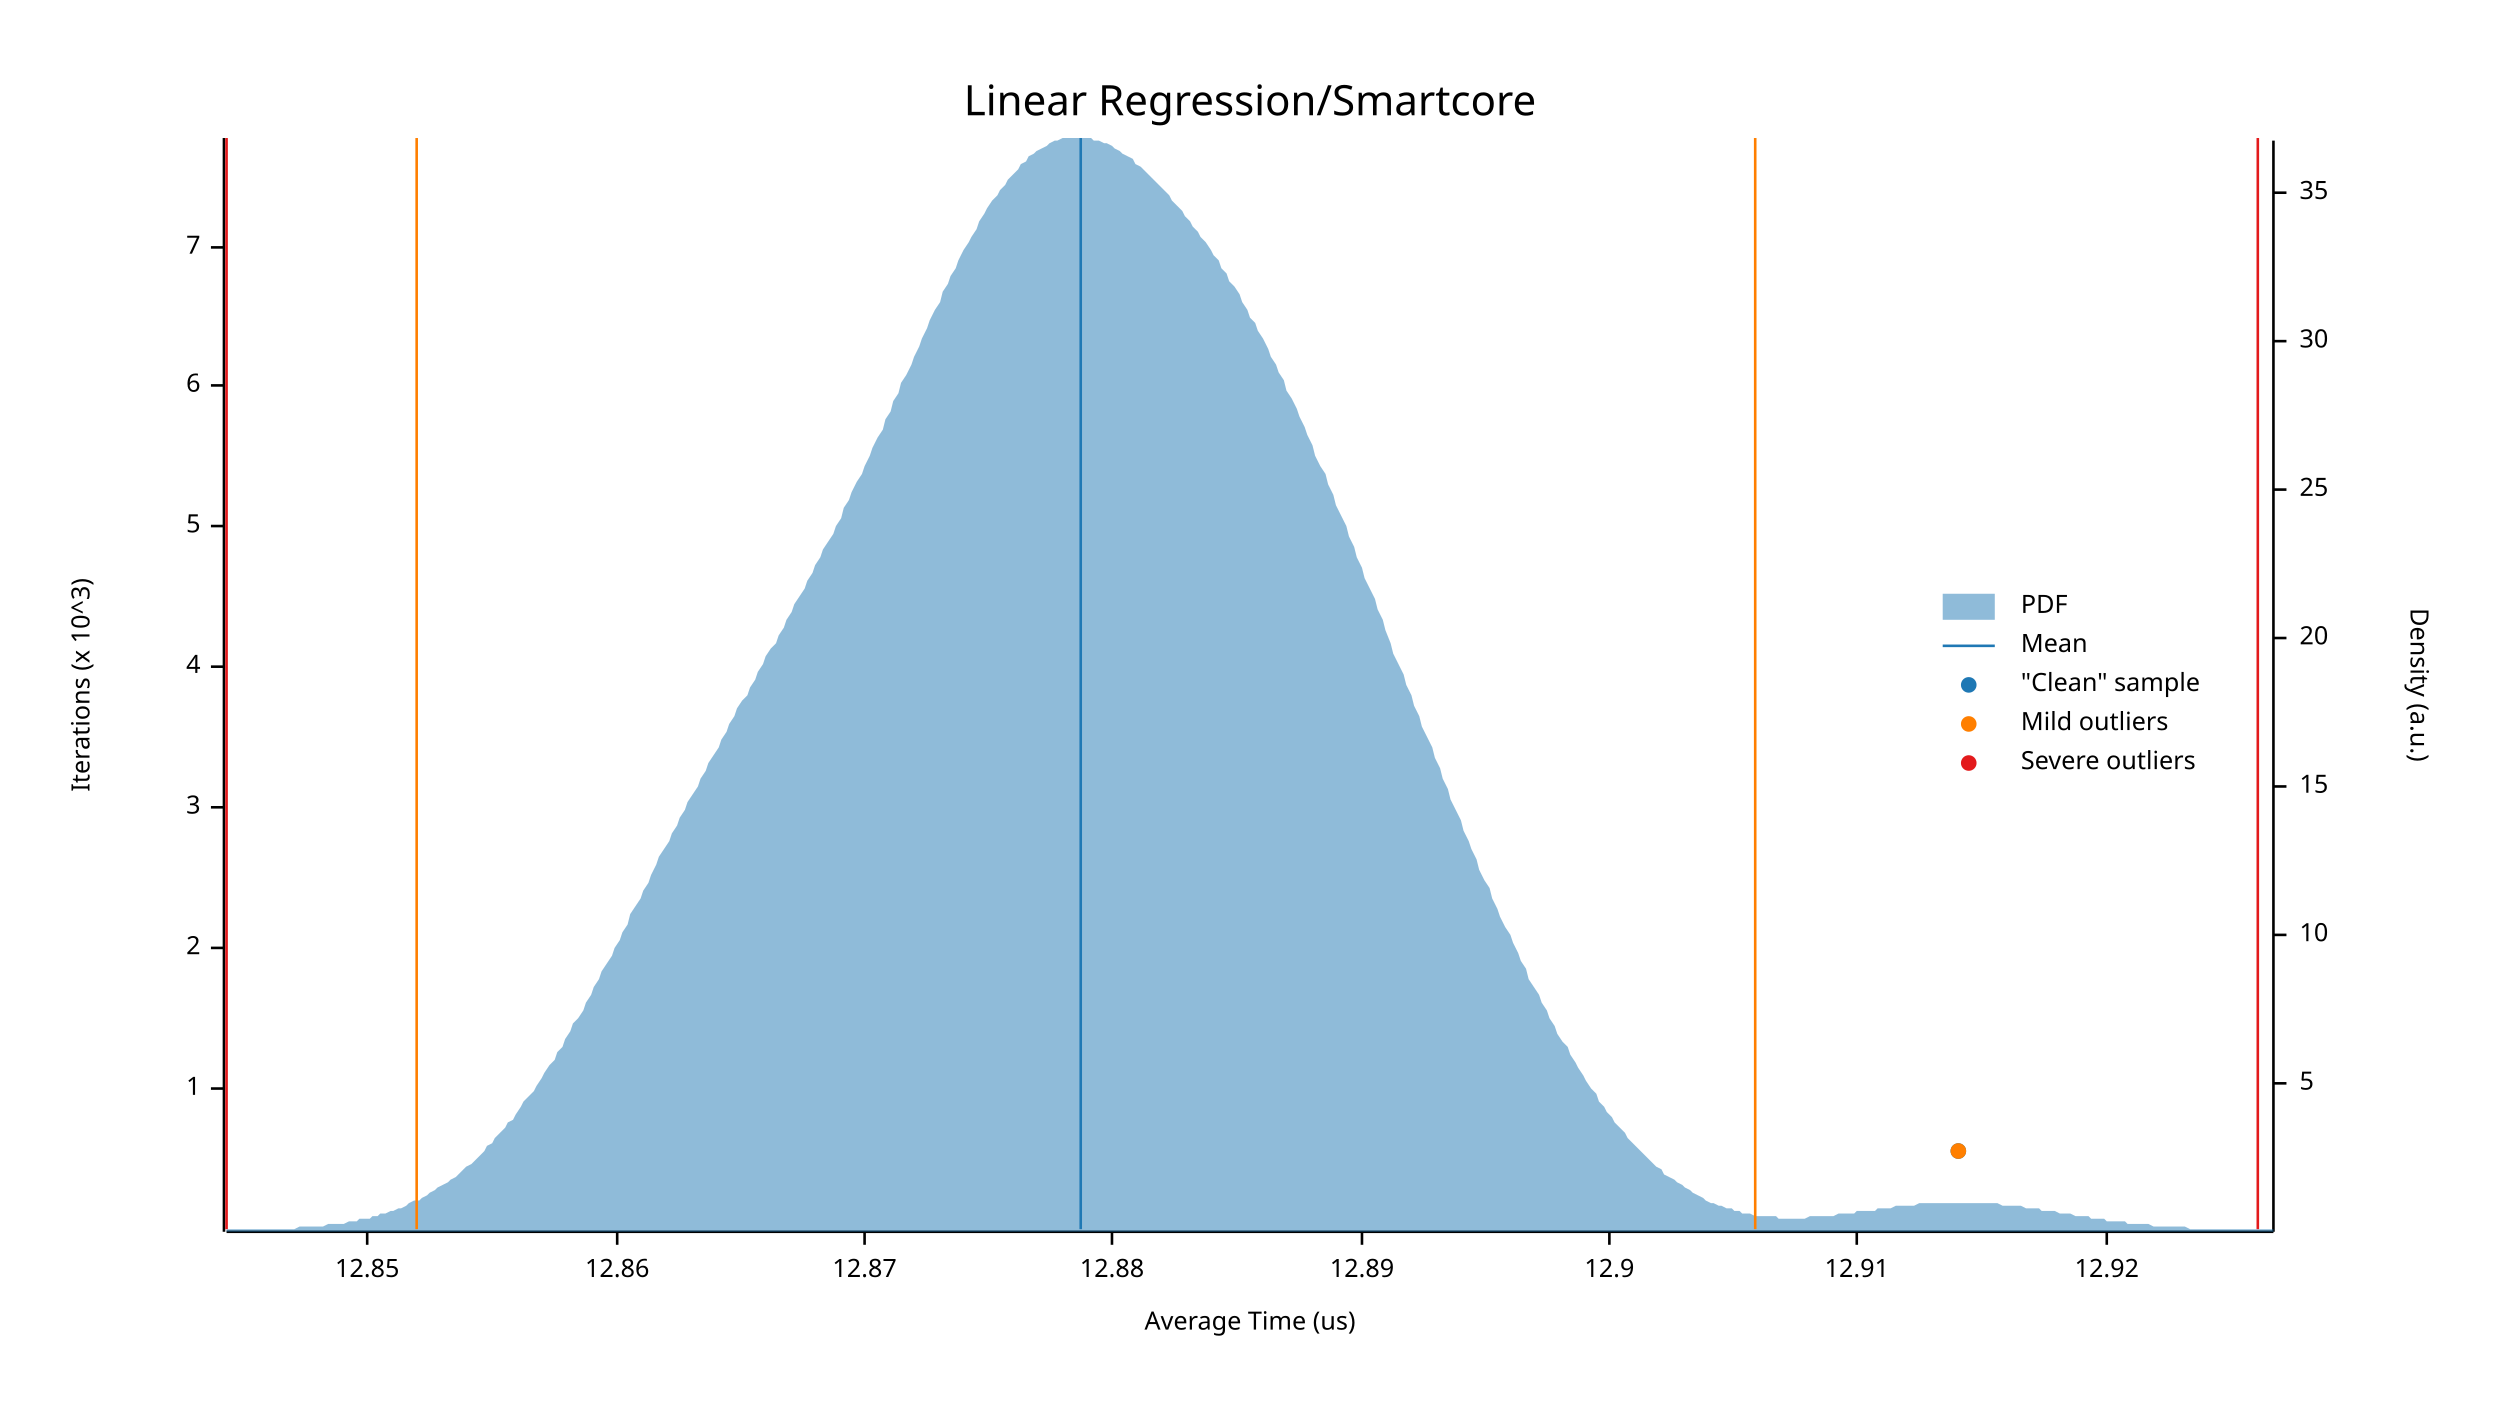
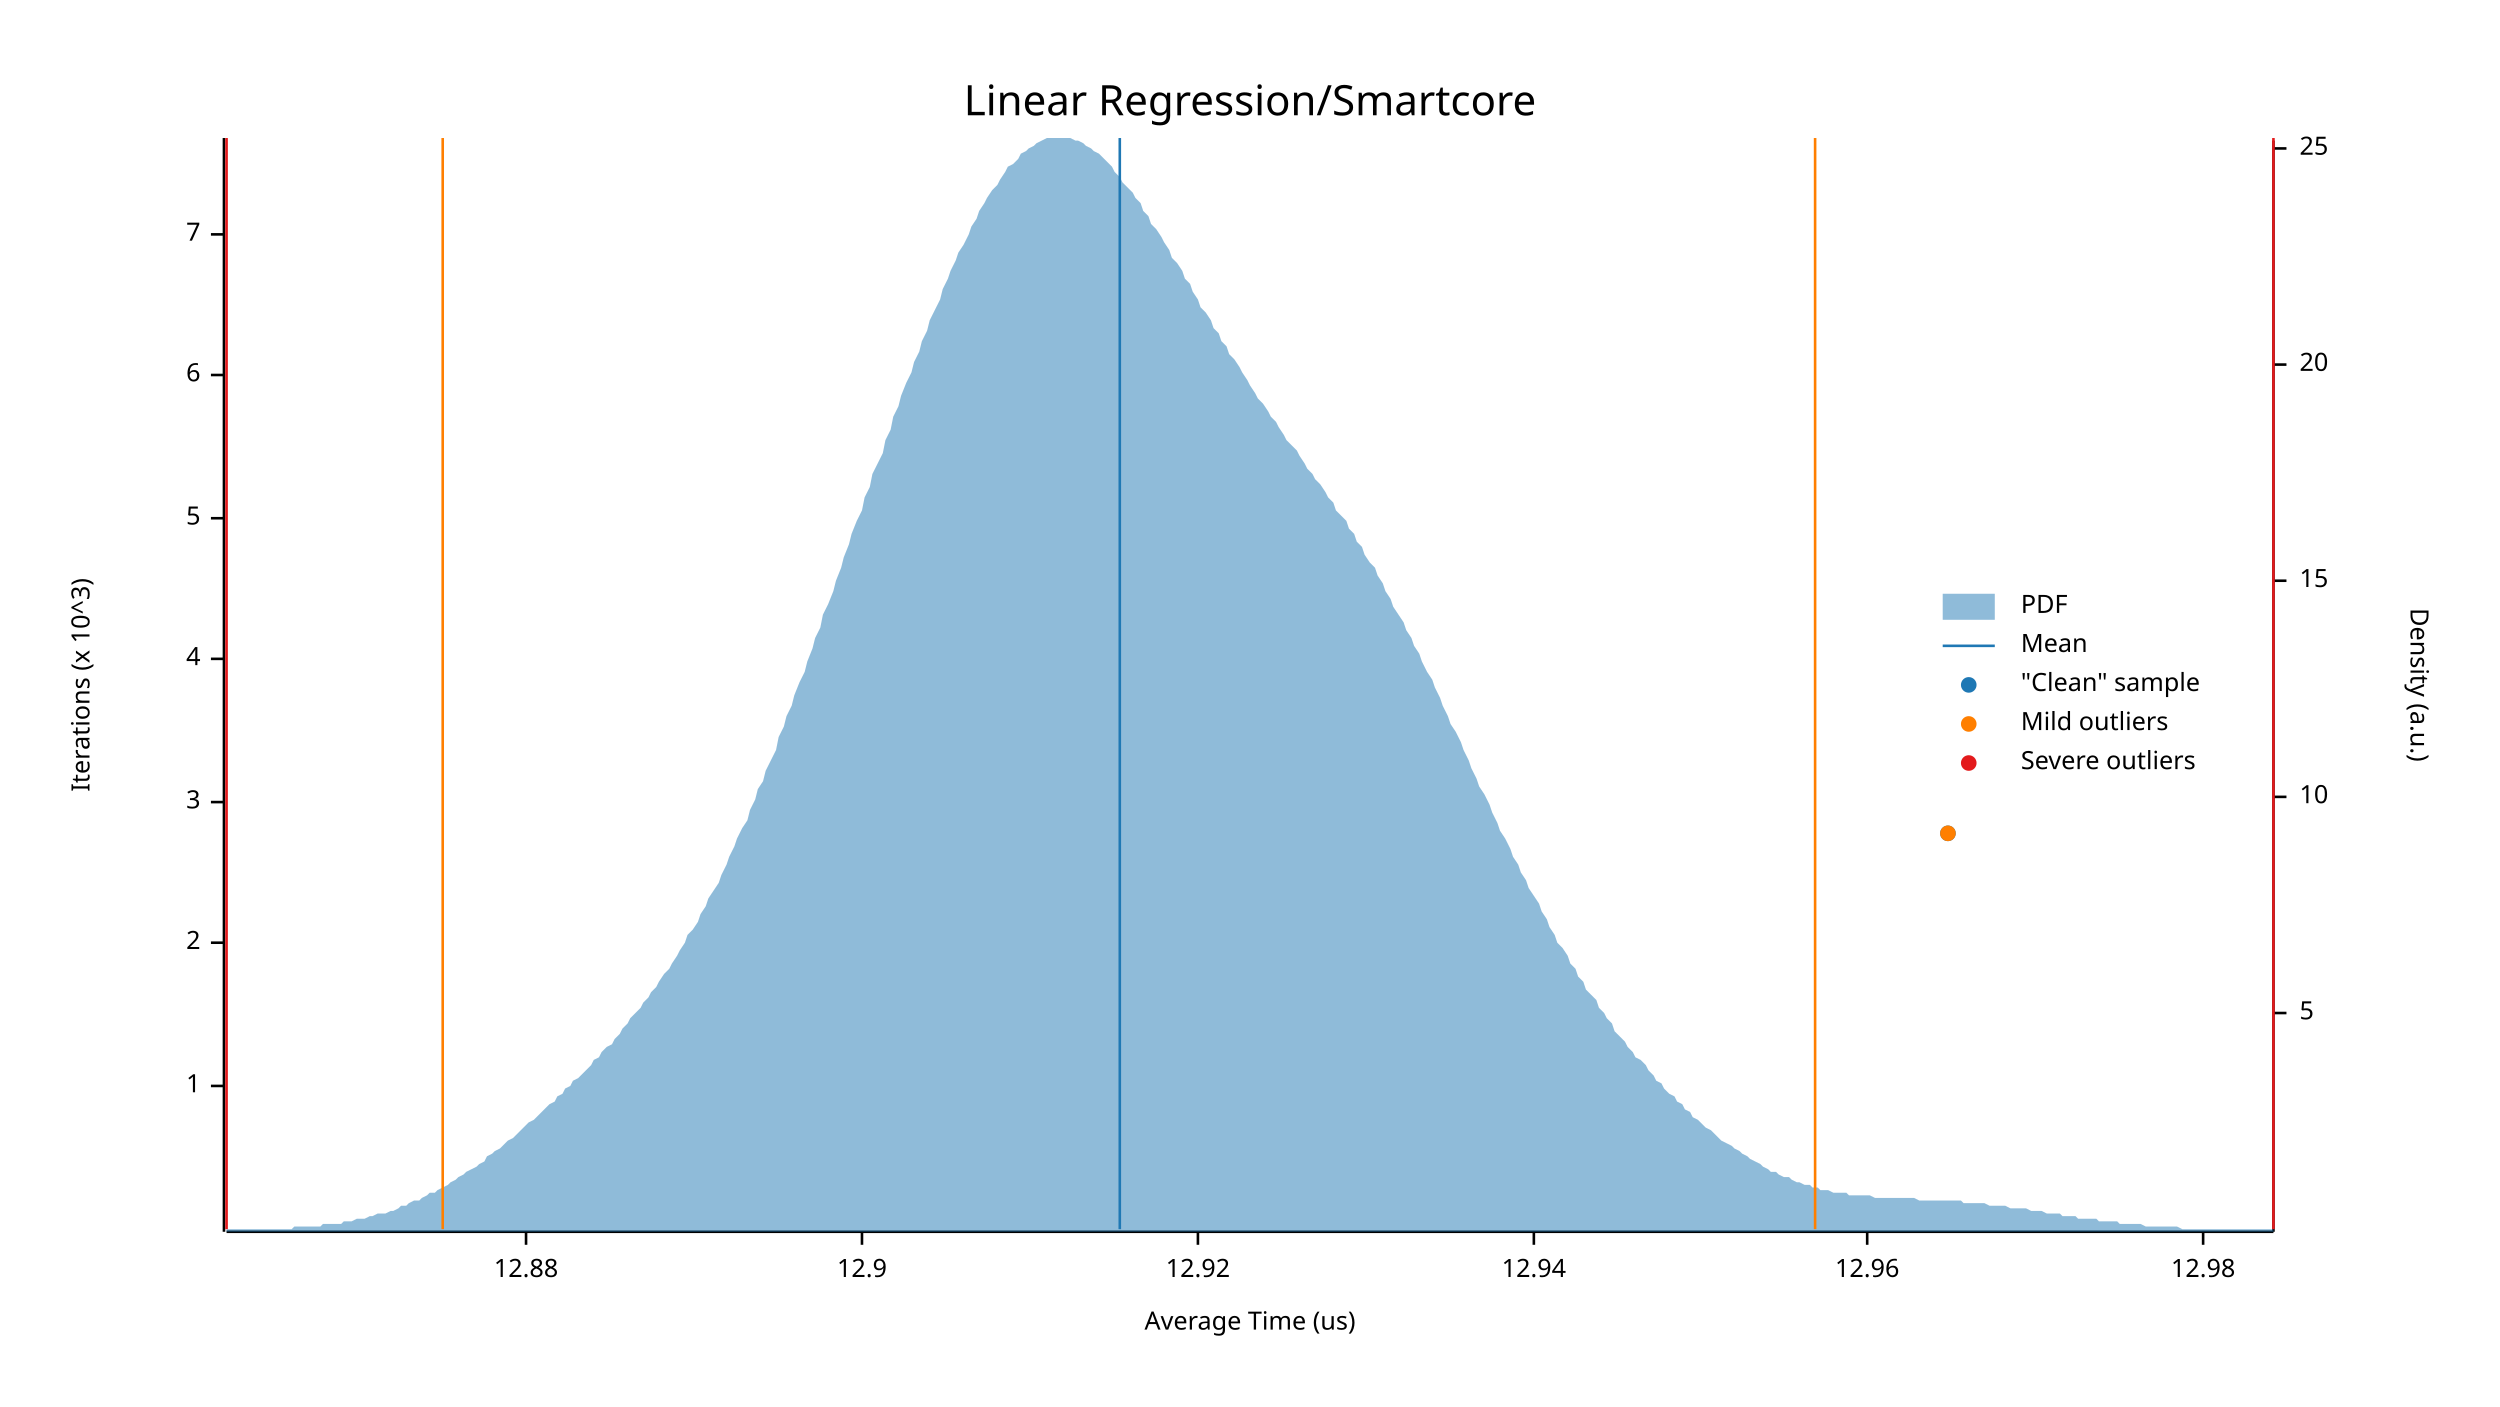
<svg xmlns="http://www.w3.org/2000/svg" width="960" height="540" viewBox="0 0 960 540">
  <text x="480" y="32" dy="0.76em" text-anchor="middle" font-family="sans-serif" font-size="16.129" opacity="1" fill="#000000">
Linear Regression/Smartcore
</text>
  <text x="27" y="263" dy="0.76em" text-anchor="middle" font-family="sans-serif" font-size="9.677" opacity="1" fill="#000000" transform="rotate(270, 27, 263)">
Iterations (x 10^3)
</text>
  <text x="480" y="513" dy="-0.5ex" text-anchor="middle" font-family="sans-serif" font-size="9.677" opacity="1" fill="#000000">
Average Time (us)
</text>
  <polyline fill="none" opacity="1" stroke="#000000" stroke-width="1" points="86,53 86,473 " />
-   <text x="77" y="418" dy="0.5ex" text-anchor="end" font-family="sans-serif" font-size="9.677" opacity="1" fill="#000000">
+   <text x="77" y="417" dy="0.5ex" text-anchor="end" font-family="sans-serif" font-size="9.677" opacity="1" fill="#000000">
1
</text>
-   <polyline fill="none" opacity="1" stroke="#000000" stroke-width="1" points="81,418 86,418 " />
-   <text x="77" y="364" dy="0.5ex" text-anchor="end" font-family="sans-serif" font-size="9.677" opacity="1" fill="#000000">
+   <polyline fill="none" opacity="1" stroke="#000000" stroke-width="1" points="81,417 86,417 " />
+   <text x="77" y="362" dy="0.5ex" text-anchor="end" font-family="sans-serif" font-size="9.677" opacity="1" fill="#000000">
2
</text>
-   <polyline fill="none" opacity="1" stroke="#000000" stroke-width="1" points="81,364 86,364 " />
-   <text x="77" y="310" dy="0.5ex" text-anchor="end" font-family="sans-serif" font-size="9.677" opacity="1" fill="#000000">
+   <polyline fill="none" opacity="1" stroke="#000000" stroke-width="1" points="81,362 86,362 " />
+   <text x="77" y="308" dy="0.5ex" text-anchor="end" font-family="sans-serif" font-size="9.677" opacity="1" fill="#000000">
3
</text>
-   <polyline fill="none" opacity="1" stroke="#000000" stroke-width="1" points="81,310 86,310 " />
-   <text x="77" y="256" dy="0.5ex" text-anchor="end" font-family="sans-serif" font-size="9.677" opacity="1" fill="#000000">
+   <polyline fill="none" opacity="1" stroke="#000000" stroke-width="1" points="81,308 86,308 " />
+   <text x="77" y="253" dy="0.5ex" text-anchor="end" font-family="sans-serif" font-size="9.677" opacity="1" fill="#000000">
4
</text>
-   <polyline fill="none" opacity="1" stroke="#000000" stroke-width="1" points="81,256 86,256 " />
-   <text x="77" y="202" dy="0.5ex" text-anchor="end" font-family="sans-serif" font-size="9.677" opacity="1" fill="#000000">
+   <polyline fill="none" opacity="1" stroke="#000000" stroke-width="1" points="81,253 86,253 " />
+   <text x="77" y="199" dy="0.5ex" text-anchor="end" font-family="sans-serif" font-size="9.677" opacity="1" fill="#000000">
5
</text>
-   <polyline fill="none" opacity="1" stroke="#000000" stroke-width="1" points="81,202 86,202 " />
-   <text x="77" y="148" dy="0.5ex" text-anchor="end" font-family="sans-serif" font-size="9.677" opacity="1" fill="#000000">
+   <polyline fill="none" opacity="1" stroke="#000000" stroke-width="1" points="81,199 86,199 " />
+   <text x="77" y="144" dy="0.5ex" text-anchor="end" font-family="sans-serif" font-size="9.677" opacity="1" fill="#000000">
6
</text>
-   <polyline fill="none" opacity="1" stroke="#000000" stroke-width="1" points="81,148 86,148 " />
-   <text x="77" y="95" dy="0.5ex" text-anchor="end" font-family="sans-serif" font-size="9.677" opacity="1" fill="#000000">
+   <polyline fill="none" opacity="1" stroke="#000000" stroke-width="1" points="81,144 86,144 " />
+   <text x="77" y="90" dy="0.5ex" text-anchor="end" font-family="sans-serif" font-size="9.677" opacity="1" fill="#000000">
7
</text>
-   <polyline fill="none" opacity="1" stroke="#000000" stroke-width="1" points="81,95 86,95 " />
+   <polyline fill="none" opacity="1" stroke="#000000" stroke-width="1" points="81,90 86,90 " />
  <polyline fill="none" opacity="1" stroke="#000000" stroke-width="1" points="87,473 873,473 " />
-   <text x="141" y="483" dy="0.76em" text-anchor="middle" font-family="sans-serif" font-size="9.677" opacity="1" fill="#000000">
- 12.85
- </text>
-   <polyline fill="none" opacity="1" stroke="#000000" stroke-width="1" points="141,473 141,478 " />
-   <text x="237" y="483" dy="0.76em" text-anchor="middle" font-family="sans-serif" font-size="9.677" opacity="1" fill="#000000">
- 12.86
- </text>
-   <polyline fill="none" opacity="1" stroke="#000000" stroke-width="1" points="237,473 237,478 " />
-   <text x="332" y="483" dy="0.76em" text-anchor="middle" font-family="sans-serif" font-size="9.677" opacity="1" fill="#000000">
- 12.87
- </text>
-   <polyline fill="none" opacity="1" stroke="#000000" stroke-width="1" points="332,473 332,478 " />
-   <text x="427" y="483" dy="0.76em" text-anchor="middle" font-family="sans-serif" font-size="9.677" opacity="1" fill="#000000">
+   <text x="202" y="483" dy="0.76em" text-anchor="middle" font-family="sans-serif" font-size="9.677" opacity="1" fill="#000000">
12.88
</text>
-   <polyline fill="none" opacity="1" stroke="#000000" stroke-width="1" points="427,473 427,478 " />
-   <text x="523" y="483" dy="0.76em" text-anchor="middle" font-family="sans-serif" font-size="9.677" opacity="1" fill="#000000">
- 12.89
- </text>
-   <polyline fill="none" opacity="1" stroke="#000000" stroke-width="1" points="523,473 523,478 " />
-   <text x="618" y="483" dy="0.76em" text-anchor="middle" font-family="sans-serif" font-size="9.677" opacity="1" fill="#000000">
+   <polyline fill="none" opacity="1" stroke="#000000" stroke-width="1" points="202,473 202,478 " />
+   <text x="331" y="483" dy="0.76em" text-anchor="middle" font-family="sans-serif" font-size="9.677" opacity="1" fill="#000000">
12.9
</text>
-   <polyline fill="none" opacity="1" stroke="#000000" stroke-width="1" points="618,473 618,478 " />
-   <text x="713" y="483" dy="0.76em" text-anchor="middle" font-family="sans-serif" font-size="9.677" opacity="1" fill="#000000">
- 12.91
- </text>
-   <polyline fill="none" opacity="1" stroke="#000000" stroke-width="1" points="713,473 713,478 " />
-   <text x="809" y="483" dy="0.76em" text-anchor="middle" font-family="sans-serif" font-size="9.677" opacity="1" fill="#000000">
+   <polyline fill="none" opacity="1" stroke="#000000" stroke-width="1" points="331,473 331,478 " />
+   <text x="460" y="483" dy="0.76em" text-anchor="middle" font-family="sans-serif" font-size="9.677" opacity="1" fill="#000000">
12.92
</text>
-   <polyline fill="none" opacity="1" stroke="#000000" stroke-width="1" points="809,473 809,478 " />
+   <polyline fill="none" opacity="1" stroke="#000000" stroke-width="1" points="460,473 460,478 " />
+   <text x="589" y="483" dy="0.76em" text-anchor="middle" font-family="sans-serif" font-size="9.677" opacity="1" fill="#000000">
+ 12.94
+ </text>
+   <polyline fill="none" opacity="1" stroke="#000000" stroke-width="1" points="589,473 589,478 " />
+   <text x="717" y="483" dy="0.76em" text-anchor="middle" font-family="sans-serif" font-size="9.677" opacity="1" fill="#000000">
+ 12.96
+ </text>
+   <polyline fill="none" opacity="1" stroke="#000000" stroke-width="1" points="717,473 717,478 " />
+   <text x="846" y="483" dy="0.76em" text-anchor="middle" font-family="sans-serif" font-size="9.677" opacity="1" fill="#000000">
+ 12.98
+ </text>
+   <polyline fill="none" opacity="1" stroke="#000000" stroke-width="1" points="846,473 846,478 " />
  <text x="933" y="263" dy="0.76em" text-anchor="middle" font-family="sans-serif" font-size="9.677" opacity="1" fill="#000000" transform="rotate(90, 933, 263)">
Density (a.u.)
</text>
  <polyline fill="none" opacity="1" stroke="#000000" stroke-width="1" points="873,54 873,473 " />
-   <text x="883" y="416" dy="0.5ex" text-anchor="start" font-family="sans-serif" font-size="9.677" opacity="1" fill="#000000">
+   <text x="883" y="389" dy="0.5ex" text-anchor="start" font-family="sans-serif" font-size="9.677" opacity="1" fill="#000000">
5
</text>
-   <polyline fill="none" opacity="1" stroke="#000000" stroke-width="1" points="873,416 878,416 " />
-   <text x="883" y="359" dy="0.5ex" text-anchor="start" font-family="sans-serif" font-size="9.677" opacity="1" fill="#000000">
+   <polyline fill="none" opacity="1" stroke="#000000" stroke-width="1" points="873,389 878,389 " />
+   <text x="883" y="306" dy="0.5ex" text-anchor="start" font-family="sans-serif" font-size="9.677" opacity="1" fill="#000000">
10
</text>
-   <polyline fill="none" opacity="1" stroke="#000000" stroke-width="1" points="873,359 878,359 " />
-   <text x="883" y="302" dy="0.5ex" text-anchor="start" font-family="sans-serif" font-size="9.677" opacity="1" fill="#000000">
+   <polyline fill="none" opacity="1" stroke="#000000" stroke-width="1" points="873,306 878,306 " />
+   <text x="883" y="223" dy="0.5ex" text-anchor="start" font-family="sans-serif" font-size="9.677" opacity="1" fill="#000000">
15
</text>
-   <polyline fill="none" opacity="1" stroke="#000000" stroke-width="1" points="873,302 878,302 " />
-   <text x="883" y="245" dy="0.5ex" text-anchor="start" font-family="sans-serif" font-size="9.677" opacity="1" fill="#000000">
+   <polyline fill="none" opacity="1" stroke="#000000" stroke-width="1" points="873,223 878,223 " />
+   <text x="883" y="140" dy="0.5ex" text-anchor="start" font-family="sans-serif" font-size="9.677" opacity="1" fill="#000000">
20
</text>
-   <polyline fill="none" opacity="1" stroke="#000000" stroke-width="1" points="873,245 878,245 " />
-   <text x="883" y="188" dy="0.5ex" text-anchor="start" font-family="sans-serif" font-size="9.677" opacity="1" fill="#000000">
+   <polyline fill="none" opacity="1" stroke="#000000" stroke-width="1" points="873,140 878,140 " />
+   <text x="883" y="57" dy="0.5ex" text-anchor="start" font-family="sans-serif" font-size="9.677" opacity="1" fill="#000000">
25
</text>
-   <polyline fill="none" opacity="1" stroke="#000000" stroke-width="1" points="873,188 878,188 " />
-   <text x="883" y="131" dy="0.5ex" text-anchor="start" font-family="sans-serif" font-size="9.677" opacity="1" fill="#000000">
- 30
- </text>
-   <polyline fill="none" opacity="1" stroke="#000000" stroke-width="1" points="873,131 878,131 " />
-   <text x="883" y="74" dy="0.5ex" text-anchor="start" font-family="sans-serif" font-size="9.677" opacity="1" fill="#000000">
- 35
- </text>
-   <polyline fill="none" opacity="1" stroke="#000000" stroke-width="1" points="873,74 878,74 " />
-   <polygon opacity="0.5" fill="#1F78B4" points="87,472 88,472 90,472 91,472 93,472 94,472 96,472 98,472 99,472 101,472 102,472 104,472 105,472 107,472 109,472 110,472 112,472 113,472 115,471 116,471 118,471 120,471 121,471 123,471 124,471 126,470 127,470 129,470 131,470 132,470 134,469 135,469 137,469 138,468 140,468 142,468 143,467 145,467 146,466 148,466 150,465 151,465 153,464 154,464 156,463 157,462 159,461 161,461 162,460 164,459 165,458 167,457 168,456 170,455 172,454 173,453 175,452 176,451 178,449 179,448 181,447 183,445 184,444 186,442 187,440 189,439 190,437 192,435 194,433 195,431 197,430 198,428 200,425 201,423 203,421 205,419 206,417 208,414 209,412 211,409 213,407 214,404 216,402 217,399 219,396 220,393 222,391 224,388 225,385 227,382 228,379 230,376 231,373 233,370 235,367 236,364 238,361 239,358 241,355 242,351 244,348 246,345 247,342 249,339 250,336 252,332 253,329 255,326 257,323 258,320 260,317 261,314 263,311 264,308 266,305 268,302 269,299 271,296 272,293 274,290 276,287 277,284 279,281 280,278 282,275 283,272 285,269 287,267 288,264 290,261 291,258 293,255 294,252 296,249 298,247 299,244 301,241 302,238 304,235 305,232 307,229 309,226 310,223 312,220 313,217 315,214 316,211 318,208 320,205 321,202 323,199 324,195 326,192 327,189 329,185 331,182 332,179 334,175 335,172 337,168 339,165 340,161 342,158 343,154 345,151 346,147 348,144 350,140 351,137 353,133 354,130 356,126 357,123 359,119 361,116 362,112 364,109 365,106 367,103 368,100 370,96 372,93 373,91 375,88 376,85 378,82 379,80 381,77 383,75 384,73 386,71 387,69 389,67 391,65 392,63 394,62 395,60 397,59 398,58 400,57 402,56 403,55 405,54 406,54 408,53 409,53 411,53 413,53 414,53 416,53 417,53 419,53 420,54 422,54 424,55 425,55 427,56 428,57 430,58 431,59 433,60 435,61 436,63 438,64 439,65 441,67 442,68 444,70 446,72 447,73 449,75 450,77 452,79 454,81 455,83 457,85 458,87 460,89 461,91 463,93 465,96 466,98 468,100 469,103 471,105 472,108 474,110 476,113 477,116 479,119 480,122 482,124 483,127 485,130 487,134 488,137 490,140 491,143 493,146 494,150 496,153 498,157 499,160 501,164 502,167 504,171 505,175 507,179 509,182 510,186 512,190 513,194 515,198 517,202 518,206 520,210 521,214 523,218 524,222 526,226 528,230 529,234 531,238 532,242 534,247 535,251 537,255 539,259 540,263 542,267 543,271 545,275 546,279 548,283 550,287 551,291 553,295 554,299 556,303 557,307 559,311 561,315 562,319 564,323 565,326 567,330 568,334 570,338 572,341 573,345 575,349 576,352 578,356 580,359 581,362 583,366 584,369 586,372 587,376 589,379 591,382 592,385 594,388 595,391 597,394 598,397 600,400 602,402 603,405 605,408 606,410 608,413 609,415 611,418 613,420 614,423 616,425 617,427 619,429 620,431 622,433 624,435 625,437 627,439 628,440 630,442 632,444 633,445 635,447 636,448 638,449 639,451 641,452 643,453 644,454 646,455 647,456 649,457 650,458 652,459 654,460 655,461 657,462 658,462 660,463 661,463 663,464 665,464 666,465 668,465 669,466 671,466 672,466 674,467 676,467 677,467 679,467 680,467 682,467 683,468 685,468 687,468 688,468 690,468 691,468 693,468 695,467 696,467 698,467 699,467 701,467 702,467 704,467 706,466 707,466 709,466 710,466 712,466 713,465 715,465 717,465 718,465 720,465 721,464 723,464 724,464 726,464 728,463 729,463 731,463 732,463 734,463 735,463 737,462 739,462 740,462 742,462 743,462 745,462 746,462 748,462 750,462 751,462 753,462 754,462 756,462 758,462 759,462 761,462 762,462 764,462 765,462 767,462 769,463 770,463 772,463 773,463 775,463 776,463 778,464 780,464 781,464 783,464 784,465 786,465 787,465 789,465 791,466 792,466 794,466 795,466 797,467 798,467 800,467 802,467 803,468 805,468 806,468 808,468 809,469 811,469 813,469 814,469 816,469 817,470 819,470 821,470 822,470 824,470 825,470 827,471 828,471 830,471 832,471 833,471 835,471 836,471 838,471 839,471 841,472 843,472 844,472 846,472 847,472 849,472 850,472 852,472 854,472 855,472 857,472 858,472 860,472 861,472 863,472 865,472 866,472 868,472 869,472 871,472 873,472 873,473 87,473 " />
-   <polyline fill="none" opacity="1" stroke="#1F78B4" stroke-width="1" points="415,472 415,53 " />
-   <polyline fill="none" opacity="1" stroke="#FF7F00" stroke-width="1" points="160,472 160,53 " />
-   <polyline fill="none" opacity="1" stroke="#FF7F00" stroke-width="1" points="674,472 674,53 " />
+   <polyline fill="none" opacity="1" stroke="#000000" stroke-width="1" points="873,57 878,57 " />
+   <polygon opacity="0.5" fill="#1F78B4" points="87,472 88,472 90,472 91,472 93,472 94,472 96,472 98,472 99,472 101,472 102,472 104,472 105,472 107,472 109,472 110,472 112,472 113,471 115,471 116,471 118,471 120,471 121,471 123,471 124,470 126,470 127,470 129,470 131,470 132,469 134,469 135,469 137,468 138,468 140,468 142,467 143,467 145,466 146,466 148,466 150,465 151,465 153,464 154,463 156,463 157,462 159,461 161,461 162,460 164,459 165,458 167,458 168,457 170,456 172,455 173,454 175,453 176,452 178,451 179,450 181,449 183,448 184,447 186,446 187,444 189,443 190,442 192,441 194,439 195,438 197,437 198,436 200,434 201,433 203,431 205,430 206,429 208,427 209,426 211,424 213,423 214,421 216,420 217,418 219,417 220,415 222,414 224,412 225,411 227,409 228,407 230,406 231,404 233,402 235,401 236,399 238,397 239,395 241,393 242,391 244,389 246,387 247,385 249,383 250,381 252,379 253,377 255,374 257,372 258,370 260,367 261,365 263,362 264,359 266,357 268,354 269,351 271,348 272,345 274,342 276,339 277,336 279,332 280,329 282,325 283,322 285,318 287,315 288,311 290,307 291,303 293,300 294,296 296,292 298,288 299,283 301,279 302,275 304,271 305,267 307,262 309,258 310,254 312,249 313,245 315,241 316,236 318,232 320,227 321,223 323,218 324,214 326,209 327,205 329,200 331,196 332,191 334,187 335,182 337,178 339,174 340,169 342,165 343,160 345,156 346,152 348,147 350,143 351,139 353,135 354,131 356,127 357,123 359,119 361,115 362,111 364,107 365,104 367,100 368,97 370,94 372,90 373,87 375,84 376,81 378,78 379,76 381,73 383,71 384,69 386,66 387,64 389,63 391,61 392,59 394,58 395,57 397,56 398,55 400,54 402,53 403,53 405,53 406,53 408,53 409,53 411,53 413,54 414,54 416,55 417,56 419,57 420,58 422,59 424,61 425,62 427,64 428,66 430,68 431,70 433,72 435,74 436,76 438,78 439,81 441,83 442,86 444,88 446,91 447,93 449,96 450,99 452,101 454,104 455,107 457,109 458,112 460,115 461,118 463,120 465,123 466,126 468,128 469,131 471,133 472,136 474,138 476,141 477,143 479,146 480,148 482,151 483,153 485,155 487,158 488,160 490,162 491,164 493,167 494,169 496,171 498,173 499,175 501,178 502,180 504,182 505,184 507,186 509,189 510,191 512,193 513,196 515,198 517,200 518,203 520,205 521,208 523,210 524,213 526,216 528,218 529,221 531,224 532,227 534,230 535,233 537,236 539,239 540,242 542,245 543,248 545,251 546,254 548,258 550,261 551,264 553,268 554,271 556,275 557,278 559,281 561,285 562,288 564,292 565,295 567,299 568,302 570,305 572,309 573,312 575,316 576,319 578,322 580,326 581,329 583,332 584,335 586,338 587,341 589,344 591,347 592,350 594,353 595,356 597,359 598,362 600,364 602,367 603,370 605,372 606,375 608,377 609,380 611,382 613,384 614,387 616,389 617,391 619,393 620,396 622,398 624,400 625,402 627,404 628,406 630,407 632,409 633,411 635,413 636,415 638,416 639,418 641,420 643,421 644,423 646,424 647,426 649,427 650,429 652,430 654,432 655,433 657,434 658,435 660,437 661,438 663,439 665,440 666,441 668,442 669,443 671,444 672,445 674,446 676,447 677,448 679,449 680,450 682,450 683,451 685,452 687,452 688,453 690,454 691,454 693,455 695,455 696,456 698,456 699,457 701,457 702,457 704,458 706,458 707,458 709,458 710,459 712,459 713,459 715,459 717,459 718,459 720,460 721,460 723,460 724,460 726,460 728,460 729,460 731,460 732,460 734,460 735,460 737,461 739,461 740,461 742,461 743,461 745,461 746,461 748,461 750,461 751,461 753,461 754,462 756,462 758,462 759,462 761,462 762,462 764,463 765,463 767,463 769,463 770,463 772,464 773,464 775,464 776,464 778,464 780,465 781,465 783,465 784,465 786,466 787,466 789,466 791,466 792,467 794,467 795,467 797,467 798,468 800,468 802,468 803,468 805,468 806,469 808,469 809,469 811,469 813,469 814,470 816,470 817,470 819,470 821,470 822,470 824,471 825,471 827,471 828,471 830,471 832,471 833,471 835,471 836,471 838,472 839,472 841,472 843,472 844,472 846,472 847,472 849,472 850,472 852,472 854,472 855,472 857,472 858,472 860,472 861,472 863,472 865,472 866,472 868,472 869,472 871,472 873,472 873,473 87,473 " />
+   <polyline fill="none" opacity="1" stroke="#1F78B4" stroke-width="1" points="430,472 430,53 " />
+   <polyline fill="none" opacity="1" stroke="#FF7F00" stroke-width="1" points="170,472 170,53 " />
+   <polyline fill="none" opacity="1" stroke="#FF7F00" stroke-width="1" points="697,472 697,53 " />
  <polyline fill="none" opacity="1" stroke="#E31A1C" stroke-width="1" points="87,472 87,53 " />
-   <polyline fill="none" opacity="1" stroke="#E31A1C" stroke-width="1" points="867,472 867,53 " />
-   <circle cx="752" cy="442" r="3" opacity="1" fill="#1F78B4" stroke="none" stroke-width="1" />
-   <circle cx="752" cy="442" r="3" opacity="1" fill="#FF7F00" stroke="none" stroke-width="1" />
+   <polyline fill="none" opacity="1" stroke="#E31A1C" stroke-width="1" points="873,472 873,53 " />
+   <circle cx="748" cy="320" r="3" opacity="1" fill="#1F78B4" stroke="none" stroke-width="1" />
+   <circle cx="748" cy="320" r="3" opacity="1" fill="#FF7F00" stroke="none" stroke-width="1" />
  <text x="776" y="228" dy="0.76em" text-anchor="start" font-family="sans-serif" font-size="9.677" opacity="1" fill="#000000">
PDF
</text>
  <text x="776" y="243" dy="0.76em" text-anchor="start" font-family="sans-serif" font-size="9.677" opacity="1" fill="#000000">
Mean
</text>
  <text x="776" y="258" dy="0.76em" text-anchor="start" font-family="sans-serif" font-size="9.677" opacity="1" fill="#000000">
"Clean" sample
</text>
  <text x="776" y="273" dy="0.76em" text-anchor="start" font-family="sans-serif" font-size="9.677" opacity="1" fill="#000000">
Mild outliers
</text>
  <text x="776" y="288" dy="0.76em" text-anchor="start" font-family="sans-serif" font-size="9.677" opacity="1" fill="#000000">
Severe outliers
</text>
  <rect x="746" y="228" width="20" height="10" opacity="0.5" fill="#1F78B4" stroke="none" />
  <polyline fill="none" opacity="1" stroke="#1F78B4" stroke-width="1" points="746,248 766,248 " />
  <circle cx="756" cy="263" r="3" opacity="1" fill="#1F78B4" stroke="none" stroke-width="1" />
  <circle cx="756" cy="278" r="3" opacity="1" fill="#FF7F00" stroke="none" stroke-width="1" />
  <circle cx="756" cy="293" r="3" opacity="1" fill="#E31A1C" stroke="none" stroke-width="1" />
</svg>
